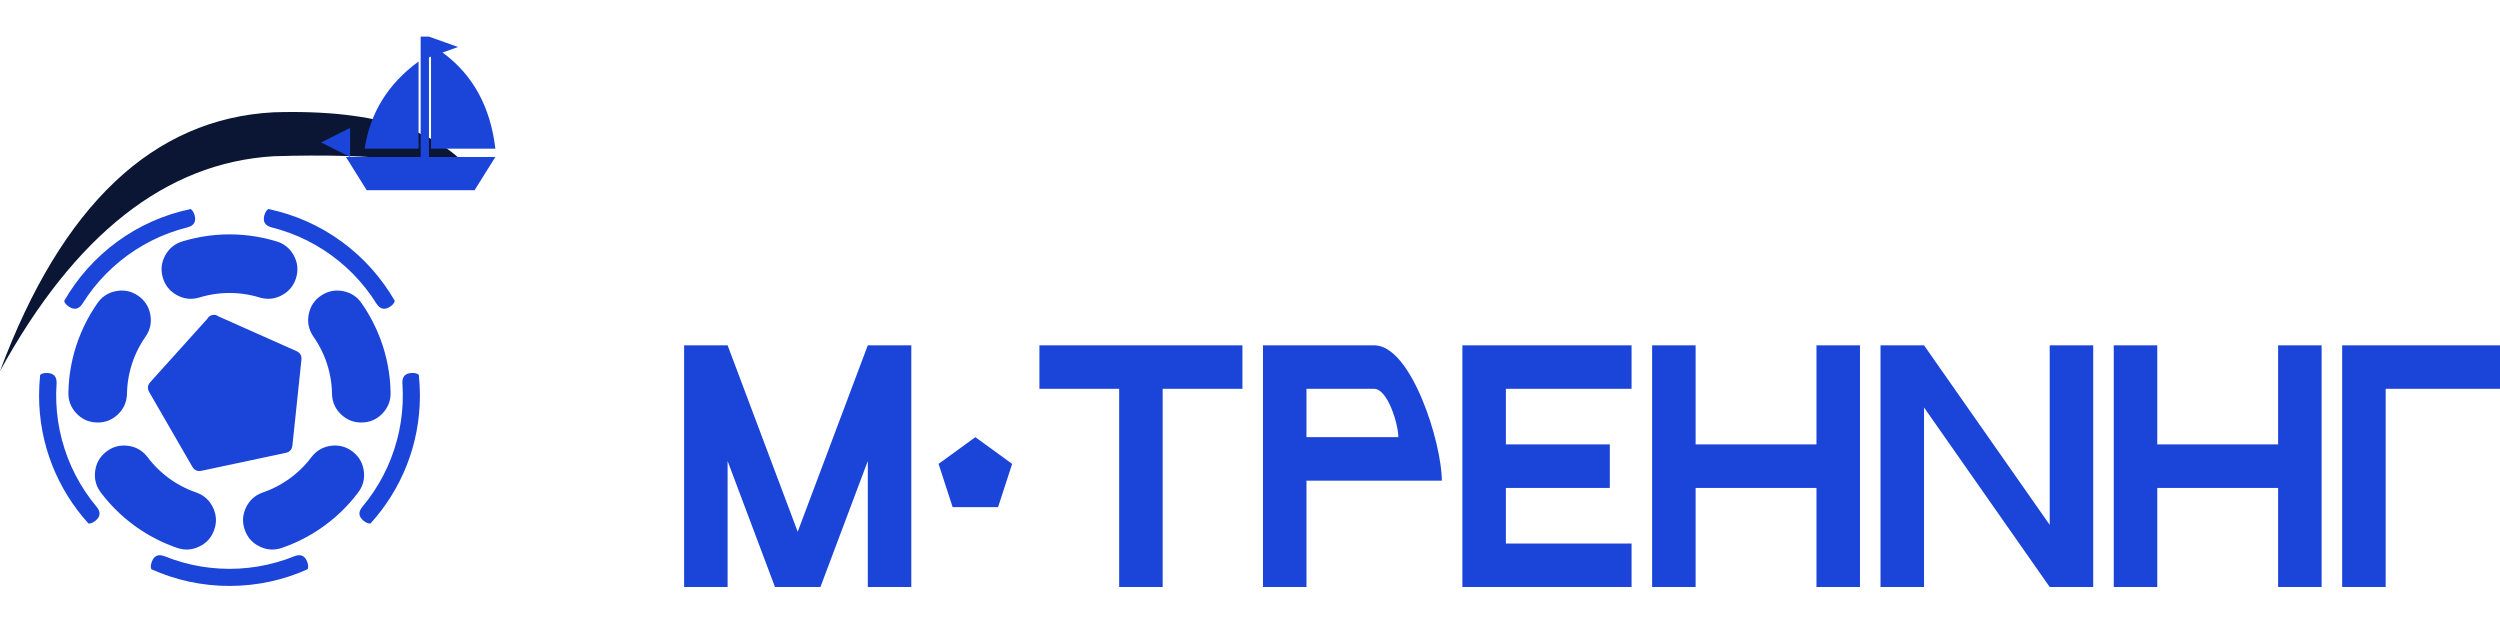
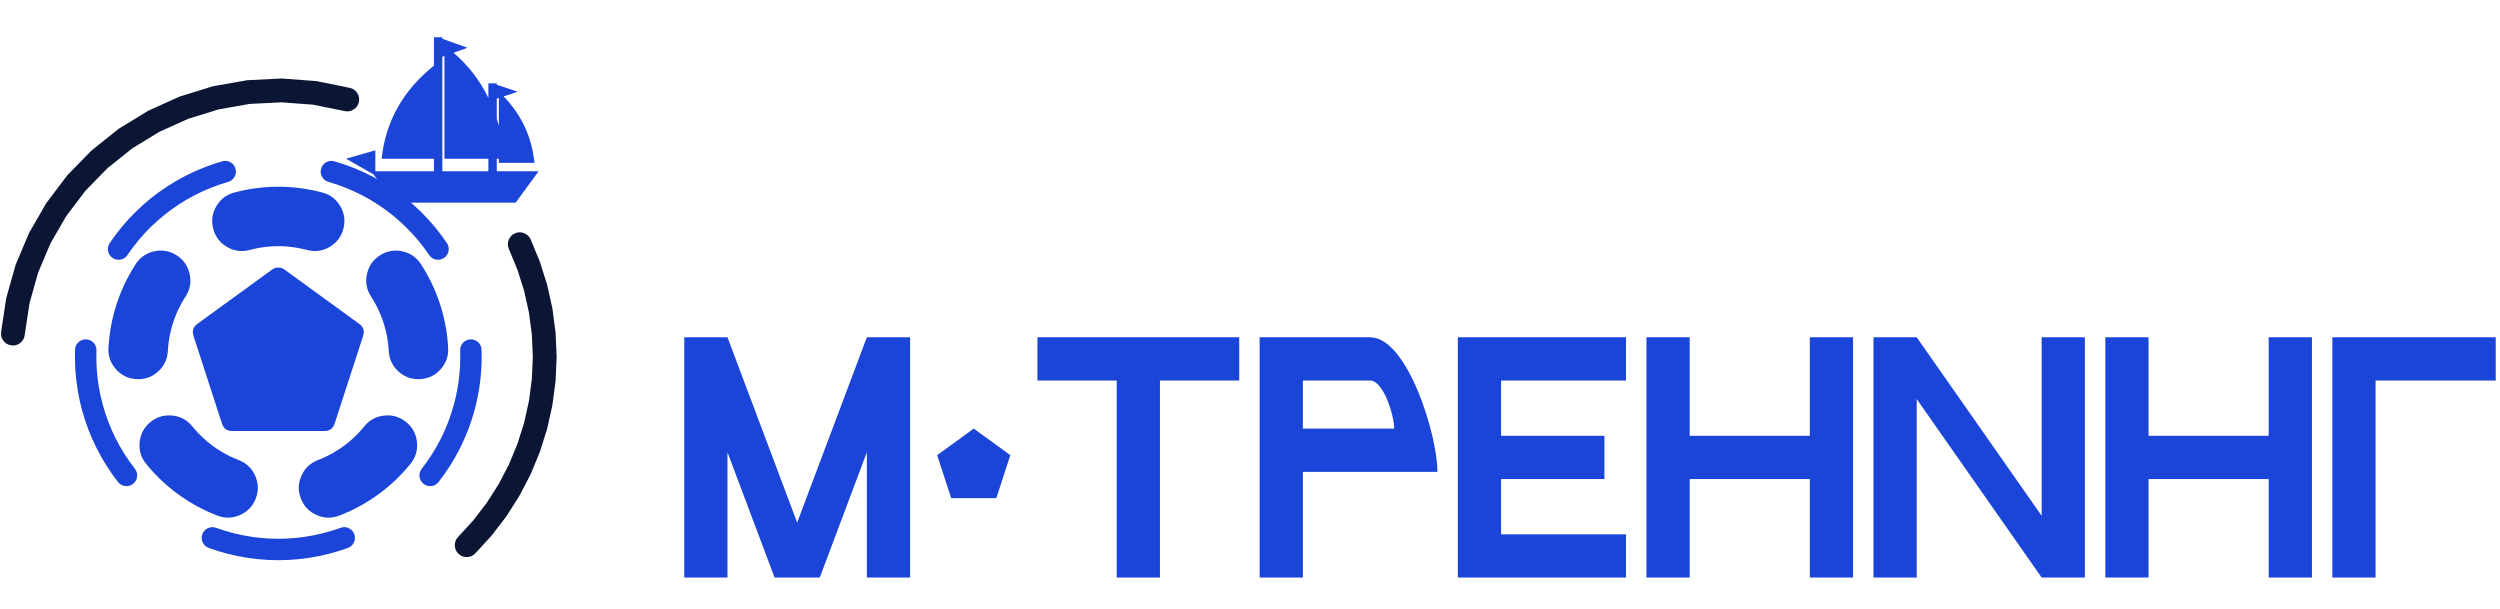
- <svg xmlns="http://www.w3.org/2000/svg" viewBox="0 0 1024 256" role="img" aria-labelledby="t">
-   <g transform="translate(-14 10)">
-     <path fill="#1B44D8" d="M101 119.05Q102.26 118.68 103.59 119.64L135.4 133.8Q137.73 134.84 137.46 137.37L133.78 172.44Q133.51 174.97 131.02 175.5L96.53 182.83Q94.04 183.36 92.77 181.16L75.13 150.61Q73.86 148.41 75.56 146.52L98.87 120.64Q99.69 119.23 101 119.05ZM162.21 114.35 163.48 116.26Q163.62 116.47 163.75 116.68L164.95 118.64Q165.08 118.86 165.2 119.08L166.31 121.08Q166.43 121.3 166.54 121.53L167.57 123.58Q167.68 123.81 167.78 124.04L168.72 126.13Q168.82 126.36 168.91 126.6L169.76 128.73Q169.85 128.96 169.94 129.2L170.69 131.36Q170.77 131.6 170.85 131.85L171.51 134.04Q171.58 134.28 171.64 134.53L172.21 136.75Q172.27 136.99 172.33 137.24L172.8 139.48Q172.85 139.73 172.89 139.98L173.27 142.24Q173.31 142.49 173.35 142.74L173.63 145.01Q173.66 145.26 173.68 145.52L173.86 147.8Q173.88 148.05 173.89 148.31L173.98 150.59Q174.17 155.56 170.8 159.21Q167.42 162.86 162.46 163.05Q157.49 163.24 153.84 159.86Q150.19 156.49 150 151.52L149.92 149.49L149.78 147.71L149.56 145.95L149.27 144.19L148.9 142.45L148.46 140.73L147.94 139.02L147.36 137.34L146.7 135.69L145.97 134.06L145.18 132.47L144.32 130.91L143.39 129.39L142.26 127.7Q139.5 123.57 140.46 118.69Q141.43 113.82 145.56 111.05Q149.69 108.29 154.57 109.26Q159.44 110.22 162.21 114.35ZM42.02 150.59 42.11 148.31Q42.12 148.05 42.14 147.8L42.32 145.52Q42.34 145.26 42.37 145.01L42.65 142.74Q42.69 142.49 42.73 142.24L43.11 139.98Q43.15 139.73 43.2 139.48L43.67 137.24Q43.73 136.99 43.79 136.75L44.36 134.53Q44.42 134.28 44.49 134.04L45.15 131.85Q45.23 131.6 45.31 131.36L46.06 129.2Q46.15 128.96 46.24 128.73L47.09 126.6Q47.18 126.36 47.28 126.13L48.22 124.04Q48.32 123.81 48.43 123.58L49.46 121.53Q49.57 121.3 49.69 121.08L50.8 119.08Q50.92 118.86 51.05 118.64L52.25 116.68Q52.38 116.47 52.52 116.26L53.79 114.35Q56.56 110.22 61.43 109.26Q66.31 108.29 70.44 111.05Q74.57 113.82 75.54 118.69Q76.5 123.57 73.74 127.7L72.61 129.39L71.68 130.91L70.82 132.47L70.03 134.06L69.3 135.69L68.64 137.34L68.06 139.02L67.54 140.73L67.1 142.45L66.73 144.19L66.44 145.95L66.22 147.71L66.08 149.49L66 151.52Q65.81 156.49 62.16 159.86Q58.51 163.24 53.54 163.05Q48.58 162.86 45.2 159.21Q41.83 155.56 42.02 150.59ZM160.55 191.92 159.14 193.72Q158.98 193.92 158.82 194.11L157.33 195.85Q157.16 196.04 156.99 196.23L155.42 197.9Q155.25 198.09 155.07 198.26L153.44 199.87Q153.25 200.05 153.07 200.22L151.37 201.75Q151.18 201.92 150.98 202.08L149.22 203.54Q149.02 203.71 148.82 203.86L147 205.24Q146.8 205.4 146.59 205.54L144.71 206.85Q144.5 206.99 144.28 207.13L142.35 208.35Q142.13 208.49 141.91 208.62L139.93 209.76Q139.71 209.89 139.48 210L137.45 211.06Q137.23 211.18 137 211.29L134.93 212.26Q134.7 212.36 134.46 212.46L132.35 213.34Q132.11 213.44 131.87 213.53L129.73 214.32Q125.06 216.04 120.55 213.95Q116.04 211.87 114.32 207.2Q112.6 202.54 114.69 198.03Q116.77 193.51 121.43 191.8L123.34 191.09L124.99 190.41L126.6 189.65L128.18 188.83L129.72 187.94L131.22 186.99L132.69 185.98L134.1 184.9L135.47 183.76L136.79 182.57L138.06 181.32L139.28 180.02L140.44 178.67L141.7 177.07Q144.77 173.17 149.71 172.58Q154.64 171.99 158.55 175.07Q162.45 178.14 163.04 183.08Q163.63 188.02 160.55 191.92ZM86.27 214.32 84.13 213.53Q83.89 213.44 83.65 213.34L81.54 212.46Q81.3 212.36 81.07 212.26L79 211.29Q78.77 211.18 78.55 211.06L76.52 210Q76.29 209.89 76.07 209.76L74.09 208.62Q73.87 208.49 73.65 208.35L71.72 207.13Q71.5 206.99 71.29 206.85L69.41 205.54Q69.2 205.4 69 205.24L67.18 203.86Q66.98 203.71 66.78 203.54L65.02 202.08Q64.82 201.92 64.63 201.75L62.93 200.22Q62.75 200.05 62.56 199.87L60.93 198.26Q60.75 198.09 60.58 197.9L59.01 196.23Q58.84 196.04 58.67 195.85L57.18 194.11Q57.02 193.92 56.86 193.72L55.45 191.92Q52.37 188.02 52.96 183.08Q53.55 178.14 57.45 175.07Q61.36 171.99 66.29 172.58Q71.23 173.17 74.3 177.07L75.56 178.67L76.72 180.02L77.94 181.32L79.21 182.57L80.53 183.76L81.9 184.9L83.31 185.98L84.78 186.99L86.28 187.94L87.82 188.83L89.4 189.65L91.01 190.41L92.66 191.09L94.57 191.8Q99.23 193.51 101.31 198.03Q103.4 202.54 101.68 207.2Q99.96 211.87 95.45 213.95Q90.94 216.04 86.27 214.32ZM88.95 88.81 91.15 88.19Q91.39 88.12 91.64 88.06L93.87 87.53Q94.12 87.47 94.37 87.43L96.61 86.99Q96.86 86.94 97.11 86.91L99.38 86.57Q99.63 86.53 99.88 86.5L102.16 86.26Q102.41 86.23 102.67 86.22L104.95 86.07Q105.2 86.06 105.46 86.05L107.75 86Q108 86 108.25 86L110.54 86.05Q110.8 86.06 111.05 86.07L113.33 86.22Q113.59 86.23 113.84 86.26L116.12 86.5Q116.37 86.53 116.62 86.57L118.89 86.91Q119.14 86.94 119.39 86.99L121.63 87.43Q121.88 87.47 122.13 87.53L124.36 88.06Q124.61 88.12 124.85 88.19L127.05 88.81Q131.84 90.16 134.26 94.5Q136.69 98.84 135.34 103.62Q133.98 108.41 129.64 110.83Q125.31 113.26 120.52 111.91L118.57 111.35L116.83 110.94L115.09 110.6L113.33 110.34L111.56 110.15L109.78 110.04L108 110L106.22 110.04L104.44 110.15L102.67 110.34L100.91 110.6L99.17 110.94L97.43 111.35L95.48 111.91Q90.69 113.26 86.36 110.83Q82.02 108.41 80.66 103.62Q79.31 98.84 81.74 94.5Q84.16 90.16 88.95 88.81ZM140.02 223.15C130.25 227.55 119.41 230 108 230C96.59 230 85.75 227.55 75.98 223.15Q75.5 221.9 76.16 220.14Q77.55 216.39 81.3 217.79L85.05 219.19L88.77 220.34L92.55 221.3L96.37 222.04L100.23 222.57L104.11 222.89L108 223L111.89 222.89L115.77 222.57L119.63 222.04L123.45 221.3L127.23 220.34L130.95 219.19L134.7 217.79Q138.45 216.39 139.84 220.14Q140.5 221.9 140.02 223.15ZM185.54 143.52C185.85 146.31 186 149.13 186 152C186 172.19 178.33 190.59 165.74 204.44Q164.42 204.5 162.97 203.34Q159.83 200.86 162.32 197.72L164.81 194.59L167.06 191.41L169.13 188.11L171.02 184.7L172.72 181.2L174.22 177.61L175.52 173.94L176.62 170.2L177.52 166.41L178.21 162.58L178.68 158.72L178.94 154.83L178.99 150.94L178.82 146.94Q178.65 142.94 182.65 142.77Q184.51 142.69 185.54 143.52ZM50.26 204.44C37.67 190.59 30 172.19 30 152C30 149.13 30.15 146.31 30.46 143.52Q31.49 142.69 33.35 142.77Q37.35 142.94 37.18 146.94L37.01 150.94L37.06 154.83L37.32 158.72L37.79 162.58L38.48 166.41L39.38 170.2L40.48 173.94L41.78 177.61L43.28 181.2L44.98 184.7L46.87 188.11L48.94 191.41L51.19 194.59L53.68 197.72Q56.17 200.86 53.03 203.34Q51.58 204.5 50.26 204.44ZM123.91 75.62C146.08 80.22 164.8 94.22 175.72 113.27Q175.38 114.55 173.82 115.59Q170.48 117.8 168.27 114.47L166.06 111.13L163.73 108.01L161.23 105.02L158.58 102.17L155.77 99.48L152.82 96.94L149.73 94.56L146.52 92.36L143.19 90.34L139.76 88.5L136.23 86.85L132.62 85.41L128.93 84.16L125.07 83.08Q121.22 82.01 122.29 78.15Q122.79 76.35 123.91 75.62ZM40.28 113.27C51.2 94.22 69.92 80.22 92.09 75.62Q93.21 76.35 93.71 78.15Q94.78 82.01 90.93 83.08L87.07 84.16L83.38 85.41L79.77 86.85L76.24 88.5L72.81 90.34L69.48 92.36L66.27 94.56L63.18 96.94L60.23 99.48L57.42 102.17L54.77 105.02L52.27 108.01L49.94 111.13L47.73 114.47Q46.62 116.13 45.24 116.41Q43.85 116.69 42.18 115.59Q40.62 114.55 40.28 113.27Z" />
-     <path fill="#0A1633" d="M14 142Q52 40 126 36Q190 34 210 64Q190 52 126 54Q60 58 14 142Z" />
-     <path fill="#1B44D8" d="M155.7 54.3H186.3V5H189.7L201.6 9.25L195.27 11.51Q213.87 25.12 216.9 50.9H190.55V13.2L189.7 13.5V54.3H216.9L208.4 67.9H164.2ZM185.45 15.2V50.9H163.35Q166.75 28.8 185.45 15.2ZM157.4 54.3 145.5 48.35 157.4 42.4Z" />
+ <svg xmlns="http://www.w3.org/2000/svg" viewBox="0 0 1051 256" role="img" aria-labelledby="t">
+   <g transform="translate(-11 0)">
+     <path fill="#1B44D8" d="M129.73 112.83Q130.37 113.09 130.89 113.54L162.03 136.16Q164.67 138.08 163.66 141.19L151.68 178.09Q150.67 181.2 147.4 181.2H108.6Q105.33 181.2 104.32 178.09L92.34 141.19Q91.33 138.08 93.97 136.16L125.11 113.54Q125.63 113.09 126.27 112.83Q127.09 112.48 128 112.49Q128.91 112.48 129.73 112.83ZM188.09 111.26 189.26 113.13Q189.38 113.33 189.5 113.53L190.59 115.44Q190.71 115.65 190.82 115.85L191.84 117.81Q191.95 118.02 192.05 118.23L193 120.22Q193.1 120.43 193.19 120.64L194.07 122.67Q194.16 122.88 194.25 123.1L195.04 125.16Q195.13 125.38 195.21 125.6L195.93 127.68Q196 127.9 196.07 128.13L196.71 130.24Q196.78 130.46 196.84 130.69L197.4 132.82Q197.46 133.05 197.51 133.28L198 135.43Q198.05 135.66 198.09 135.89L198.49 138.06Q198.54 138.29 198.57 138.52L198.89 140.7Q198.92 140.93 198.95 141.16L199.19 143.36Q199.21 143.59 199.23 143.82L199.39 146.02Q199.76 151.19 196.36 155.1Q192.97 159.01 187.81 159.38Q182.64 159.75 178.73 156.36Q174.82 152.96 174.45 147.8L174.31 145.83L174.12 144.1L173.87 142.38L173.55 140.67L173.17 138.98L172.73 137.29L172.22 135.63L171.65 133.99L171.02 132.37L170.34 130.77L169.59 129.2L168.78 127.66L167.92 126.15L166.87 124.48Q164.13 120.08 165.31 115.04Q166.48 110 170.87 107.26Q175.27 104.52 180.31 105.69Q185.35 106.86 188.09 111.26ZM183.42 195.18 182 196.87Q181.85 197.04 181.69 197.22L180.21 198.85Q180.05 199.02 179.89 199.19L178.34 200.77Q178.18 200.94 178.01 201.1L176.41 202.62Q176.24 202.78 176.06 202.93L174.41 204.39Q174.23 204.54 174.05 204.69L172.34 206.09Q172.16 206.23 171.98 206.38L170.21 207.71Q170.03 207.85 169.84 207.98L168.03 209.24Q167.84 209.38 167.64 209.5L165.78 210.7Q165.59 210.83 165.39 210.94L163.49 212.07Q163.29 212.19 163.08 212.3L161.14 213.35Q160.94 213.46 160.73 213.57L158.75 214.55Q158.54 214.65 158.33 214.75L156.32 215.65Q156.1 215.75 155.89 215.84L153.84 216.67Q149.04 218.61 144.27 216.59Q139.51 214.58 137.56 209.78Q135.61 204.98 137.63 200.21Q139.65 195.44 144.45 193.5L146.27 192.76L147.86 192.04L149.42 191.27L150.95 190.44L152.44 189.55L153.91 188.61L155.33 187.62L156.72 186.57L158.07 185.47L159.37 184.32L160.63 183.12L161.85 181.88L163.02 180.59L164.29 179.08Q167.62 175.12 172.78 174.68Q177.94 174.23 181.9 177.56Q185.86 180.9 186.31 186.06Q186.75 191.21 183.42 195.18ZM56.61 146.02 56.77 143.82Q56.79 143.59 56.81 143.36L57.05 141.16Q57.08 140.93 57.11 140.7L57.43 138.52Q57.46 138.29 57.51 138.06L57.91 135.89Q57.95 135.66 58 135.43L58.49 133.28Q58.54 133.05 58.6 132.82L59.16 130.69Q59.22 130.46 59.29 130.24L59.93 128.13Q60 127.9 60.07 127.68L60.79 125.6Q60.87 125.38 60.96 125.16L61.75 123.1Q61.84 122.88 61.93 122.67L62.81 120.64Q62.9 120.43 63 120.22L63.95 118.23Q64.05 118.02 64.16 117.81L65.18 115.85Q65.29 115.65 65.41 115.44L66.5 113.53Q66.62 113.33 66.74 113.13L67.91 111.26Q70.65 106.86 75.69 105.69Q80.73 104.52 85.13 107.26Q89.52 110 90.69 115.04Q91.87 120.08 89.13 124.48L88.08 126.15L87.22 127.66L86.41 129.2L85.66 130.77L84.98 132.37L84.35 133.99L83.78 135.63L83.27 137.29L82.83 138.98L82.45 140.67L82.13 142.38L81.88 144.1L81.69 145.83L81.55 147.8Q81.18 152.96 77.27 156.36Q73.36 159.75 68.19 159.38Q63.03 159.01 59.64 155.1Q56.24 151.19 56.61 146.02ZM102.16 216.67 100.11 215.84Q99.9 215.75 99.68 215.65L97.67 214.75Q97.46 214.65 97.25 214.55L95.27 213.57Q95.06 213.46 94.86 213.35L92.92 212.3Q92.71 212.19 92.51 212.07L90.61 210.94Q90.41 210.83 90.22 210.7L88.36 209.5Q88.16 209.38 87.97 209.24L86.16 207.98Q85.97 207.85 85.79 207.71L84.02 206.38Q83.84 206.23 83.66 206.09L81.95 204.69Q81.77 204.54 81.59 204.39L79.94 202.93Q79.76 202.78 79.59 202.62L77.99 201.1Q77.82 200.94 77.66 200.77L76.11 199.19Q75.95 199.02 75.79 198.85L74.31 197.22Q74.15 197.04 74 196.87L72.58 195.18Q69.25 191.21 69.69 186.06Q70.14 180.9 74.1 177.56Q78.06 174.23 83.22 174.68Q88.38 175.12 91.71 179.08L92.98 180.59L94.15 181.88L95.37 183.12L96.63 184.32L97.93 185.47L99.28 186.57L100.67 187.62L102.09 188.61L103.56 189.55L105.05 190.44L106.58 191.27L108.14 192.04L109.73 192.76L111.55 193.5Q116.35 195.44 118.37 200.21Q120.39 204.98 118.44 209.78Q116.49 214.58 111.73 216.59Q106.96 218.61 102.16 216.67ZM109.72 80.88 111.86 80.35Q112.09 80.29 112.32 80.24L114.48 79.79Q114.71 79.74 114.94 79.71L117.11 79.34Q117.34 79.3 117.57 79.27L119.76 78.98Q119.99 78.95 120.23 78.93L122.42 78.72Q122.66 78.7 122.89 78.68L125.09 78.56Q125.33 78.55 125.56 78.54L127.77 78.5Q128 78.5 128.23 78.5L130.44 78.54Q130.67 78.55 130.91 78.56L133.11 78.68Q133.34 78.7 133.58 78.72L135.77 78.93Q136.01 78.95 136.24 78.98L138.43 79.27Q138.66 79.3 138.89 79.34L141.06 79.71Q141.29 79.74 141.52 79.79L143.68 80.24Q143.91 80.29 144.14 80.35L146.28 80.88Q151.3 82.12 153.98 86.56Q156.65 90.99 155.4 96.02Q154.16 101.04 149.72 103.72Q145.29 106.39 140.26 105.14L138.35 104.67L136.64 104.31L134.93 104.02L133.21 103.79L131.47 103.63L129.74 103.53L128 103.5L126.26 103.53L124.53 103.63L122.79 103.79L121.07 104.02L119.36 104.31L117.65 104.67L115.74 105.14Q110.71 106.39 106.28 103.72Q101.84 101.04 100.6 96.02Q99.35 90.99 102.02 86.56Q104.7 82.12 109.72 80.88ZM157.14 230.38 153.31 231.67Q153.2 231.7 153.09 231.73L149.21 232.83Q149.1 232.86 148.99 232.88L145.05 233.78Q144.94 233.81 144.83 233.83L140.85 234.53Q140.74 234.55 140.63 234.56L136.62 235.06Q136.51 235.08 136.4 235.08L132.37 235.39Q132.26 235.4 132.15 235.4L128.11 235.5Q128 235.5 127.89 235.5L123.85 235.4Q123.74 235.4 123.63 235.39L119.6 235.08Q119.49 235.08 119.38 235.06L115.37 234.56Q115.26 234.55 115.15 234.53L111.17 233.83Q111.06 233.81 110.95 233.78L107.01 232.88Q106.9 232.86 106.79 232.83L102.91 231.73Q102.8 231.7 102.69 231.67L98.86 230.38Q97.1 229.79 96.27 228.12Q95.44 226.45 96.03 224.68Q96.62 222.91 98.29 222.09Q99.96 221.26 101.73 221.85L105.45 223.1L109.12 224.13L112.84 224.98L116.6 225.64L120.38 226.12L124.19 226.4L128 226.5L131.81 226.4L135.62 226.12L139.4 225.64L143.16 224.98L146.88 224.13L150.55 223.1L154.27 221.85Q156.04 221.26 157.71 222.09Q159.38 222.91 159.97 224.68Q160.56 226.45 159.73 228.12Q158.9 229.79 157.14 230.38ZM57.18 102.1 59.52 98.81Q59.59 98.71 59.66 98.63L62.16 95.46Q62.23 95.37 62.3 95.28L64.96 92.24Q65.03 92.16 65.11 92.08L67.92 89.17Q68 89.09 68.08 89.01L71.02 86.25Q71.11 86.18 71.19 86.1L74.27 83.49Q74.36 83.42 74.45 83.35L77.65 80.9Q77.74 80.83 77.84 80.76L81.16 78.47Q81.25 78.41 81.35 78.35L84.79 76.23Q84.88 76.17 84.98 76.11L88.52 74.16Q88.61 74.11 88.72 74.06L92.35 72.29Q92.45 72.24 92.55 72.2L96.26 70.61Q96.37 70.57 96.47 70.53L100.26 69.13Q100.37 69.09 100.47 69.05L104.33 67.84Q106.1 67.29 107.76 68.15Q109.41 69.01 109.97 70.79Q110.53 72.57 109.66 74.22Q108.8 75.87 107.02 76.43L103.27 77.61L99.7 78.93L96.19 80.43L92.76 82.1L89.42 83.94L86.18 85.95L83.04 88.11L80.01 90.43L77.1 92.9L74.31 95.5L71.66 98.25L69.15 101.12L66.79 104.11L64.51 107.31Q63.43 108.83 61.6 109.14Q59.76 109.45 58.24 108.37Q56.72 107.29 56.41 105.45Q56.1 103.62 57.18 102.1ZM151.67 67.84 155.53 69.05Q155.63 69.09 155.74 69.13L159.53 70.53Q159.63 70.57 159.74 70.61L163.45 72.2Q163.55 72.24 163.65 72.29L167.28 74.06Q167.39 74.11 167.48 74.16L171.02 76.11Q171.12 76.17 171.21 76.23L174.65 78.35Q174.75 78.41 174.84 78.47L178.16 80.76Q178.26 80.83 178.35 80.9L181.55 83.35Q181.64 83.42 181.73 83.49L184.81 86.1Q184.89 86.18 184.98 86.25L187.92 89.01Q188 89.09 188.08 89.17L190.89 92.08Q190.97 92.16 191.04 92.24L193.7 95.28Q193.77 95.37 193.84 95.46L196.34 98.63Q196.41 98.71 196.48 98.81L198.82 102.1Q199.9 103.62 199.59 105.45Q199.28 107.29 197.76 108.37Q196.24 109.45 194.4 109.14Q192.57 108.83 191.49 107.31L189.21 104.11L186.85 101.12L184.34 98.25L181.69 95.5L178.9 92.9L175.99 90.43L172.96 88.11L169.82 85.95L166.58 83.94L163.24 82.1L159.81 80.43L156.3 78.93L152.73 77.61L148.98 76.43Q147.2 75.87 146.34 74.22Q145.47 72.57 146.03 70.79Q146.59 69.01 148.24 68.15Q149.9 67.29 151.67 67.84ZM60.56 202.55 58.15 199.31Q58.08 199.22 58.02 199.12L55.78 195.76Q55.72 195.67 55.66 195.57L53.59 192.11Q53.53 192.01 53.48 191.91L51.58 188.34Q51.53 188.25 51.48 188.14L49.77 184.49Q49.72 184.39 49.68 184.28L48.14 180.55Q48.1 180.44 48.06 180.34L46.72 176.53Q46.68 176.42 46.65 176.31L45.5 172.44Q45.47 172.34 45.44 172.23L44.48 168.3Q44.46 168.19 44.44 168.08L43.67 164.12Q43.65 164.01 43.64 163.9L43.08 159.9Q43.06 159.78 43.05 159.67L42.69 155.65Q42.68 155.54 42.67 155.43L42.51 151.39Q42.51 151.28 42.51 151.17L42.55 147.13Q42.57 145.26 43.9 143.96Q45.23 142.65 47.09 142.67Q48.96 142.69 50.26 144.02Q51.57 145.35 51.55 147.22L51.51 151.14L51.66 154.96L52 158.75L52.53 162.53L53.25 166.28L54.16 169.98L55.25 173.64L56.51 177.24L57.96 180.77L59.58 184.22L61.37 187.59L63.33 190.86L65.45 194.03L67.79 197.19Q68.9 198.68 68.62 200.53Q68.35 202.37 66.85 203.48Q65.36 204.59 63.51 204.32Q61.67 204.05 60.56 202.55ZM213.45 147.13 213.49 151.17Q213.49 151.28 213.49 151.39L213.33 155.43Q213.32 155.54 213.31 155.65L212.95 159.67Q212.94 159.78 212.92 159.9L212.36 163.9Q212.35 164.01 212.33 164.12L211.56 168.08Q211.54 168.19 211.52 168.3L210.56 172.23Q210.53 172.34 210.5 172.44L209.35 176.31Q209.32 176.42 209.28 176.53L207.94 180.34Q207.9 180.44 207.86 180.55L206.32 184.28Q206.28 184.39 206.23 184.49L204.52 188.14Q204.47 188.25 204.42 188.34L202.52 191.91Q202.47 192.01 202.41 192.11L200.34 195.57Q200.28 195.67 200.22 195.76L197.98 199.12Q197.92 199.22 197.85 199.31L195.44 202.55Q194.33 204.05 192.49 204.32Q190.64 204.59 189.15 203.48Q187.65 202.37 187.38 200.53Q187.1 198.68 188.21 197.19L190.55 194.03L192.67 190.86L194.63 187.59L196.42 184.22L198.04 180.77L199.49 177.24L200.75 173.64L201.84 169.98L202.75 166.28L203.47 162.53L204 158.75L204.34 154.96L204.49 151.14L204.45 147.22Q204.43 145.35 205.74 144.02Q207.04 142.69 208.91 142.67Q210.77 142.65 212.1 143.96Q213.43 145.26 213.45 147.13Z" />
+     <path fill="#0A1633" d="M11.48 139.49 13.56 125.7Q13.61 125.39 13.69 125.09L17.47 111.65Q17.56 111.35 17.68 111.07L23.1 98.21Q23.22 97.92 23.38 97.65L30.35 85.57Q30.51 85.3 30.7 85.05L39.12 73.92Q39.31 73.68 39.53 73.45L49.27 63.46Q49.49 63.24 49.73 63.05L60.64 54.35Q60.89 54.15 61.15 53.99L73.06 46.71Q73.33 46.55 73.61 46.42L86.33 40.68Q86.61 40.55 86.91 40.46L100.24 36.35Q100.54 36.26 100.85 36.2L114.59 33.78Q114.9 33.73 115.21 33.71L129.15 33.01Q129.46 33 129.77 33.02L143.68 34.07Q144 34.09 144.3 34.15L157.98 36.92Q160.01 37.33 161.15 39.05Q162.3 40.78 161.89 42.81Q161.48 44.84 159.75 45.98Q158.03 47.13 156 46.72L142.63 44.01L129.33 43.02L116.02 43.68L102.89 46L90.16 49.93L78.01 55.41L66.63 62.36L56.21 70.67L46.9 80.21L38.86 90.84L32.19 102.38L27.01 114.66L23.4 127.49L21.37 140.98Q21.06 143.03 19.4 144.26Q17.73 145.49 15.68 145.18Q13.63 144.87 12.4 143.21Q11.17 141.54 11.48 139.49ZM234.13 100.75 237.86 109.78Q237.95 109.98 238.01 110.19L240.95 119.51Q241.02 119.72 241.07 119.93L243.18 129.47Q243.23 129.68 243.26 129.9L244.53 139.59Q244.56 139.8 244.57 140.02L245 149.78Q245 150 245 150.22L244.57 159.98Q244.56 160.2 244.53 160.41L243.26 170.1Q243.23 170.32 243.18 170.53L241.07 180.07Q241.02 180.28 240.95 180.49L238.01 189.81Q237.95 190.02 237.86 190.22L234.13 199.25Q234.04 199.45 233.94 199.64L229.43 208.31Q229.33 208.5 229.21 208.69L223.96 216.93Q223.84 217.11 223.71 217.28L217.76 225.04Q217.63 225.21 217.48 225.37L210.88 232.57Q209.48 234.1 207.41 234.19Q205.34 234.28 203.82 232.88Q202.29 231.48 202.2 229.41Q202.11 227.34 203.51 225.82L209.96 218.78L215.65 211.37L220.66 203.5L224.97 195.22L228.54 186.59L231.35 177.69L233.37 168.58L234.59 159.33L235 150L234.59 140.67L233.37 131.42L231.35 122.31L228.54 113.41L224.89 104.58Q224.09 102.67 224.89 100.75Q225.68 98.84 227.59 98.05Q229.51 97.25 231.42 98.05Q233.33 98.84 234.13 100.75Z" />
+     <path fill="#1B44D8" d="M167.99 73.3 156.48 66.72 168.8 63.2V72H193.44V66.72H171.44Q173.97 43.13 193.44 27.6V15.68H196.96V16.31L207.52 20.08L201.65 22.18Q210.89 30.03 216.32 41.15V35.04H219.84V35.63L228.64 38.56L222.73 40.53Q234.06 52.26 235.68 68.48H220.72V66.72H219.84V72H237.44L227.76 85.2H176.72L167.99 73.3ZM196.96 23.85V72H216.32V66.72H197.84V23.54ZM219.84 41.49V49.91Q220.31 51.35 220.72 52.83V41.2Z" />
  </g>
-   <g transform="translate(280.21 141.44) scale(0.99)">
+   <g transform="translate(287.66 141.8) scale(1.01)">
    <path fill="#1B44D8" d="M0 0H18L47 77.13L76 0H94V100H76V47.87L56.4 100H37.6L18 47.87V100H0ZM495 0H513L565 74.29V0H583V100H565L513 25.71V100H495ZM239.5 0H285.5C300.96 0 313.5 40.54 313.5 56H257.5V100H239.5ZM400.5 0H418.5V41H468.5V0H486.5V100H468.5V59H418.5V100H400.5ZM591.5 0H609.5V41H659.5V0H677.5V100H659.5V59H609.5V100H591.5ZM322 0H392V18H340V41H383V59H340V82H392V100H322ZM147 0H231V18H198V100H180V18H147ZM686 0H754V18H704V100H686ZM257.5 18V38H295.5C295.5 32.48 291.02 18 285.5 18ZM120.5 38 135.72 49.06 129.9 66.94H111.1L105.28 49.06Z" />
  </g>
</svg>
